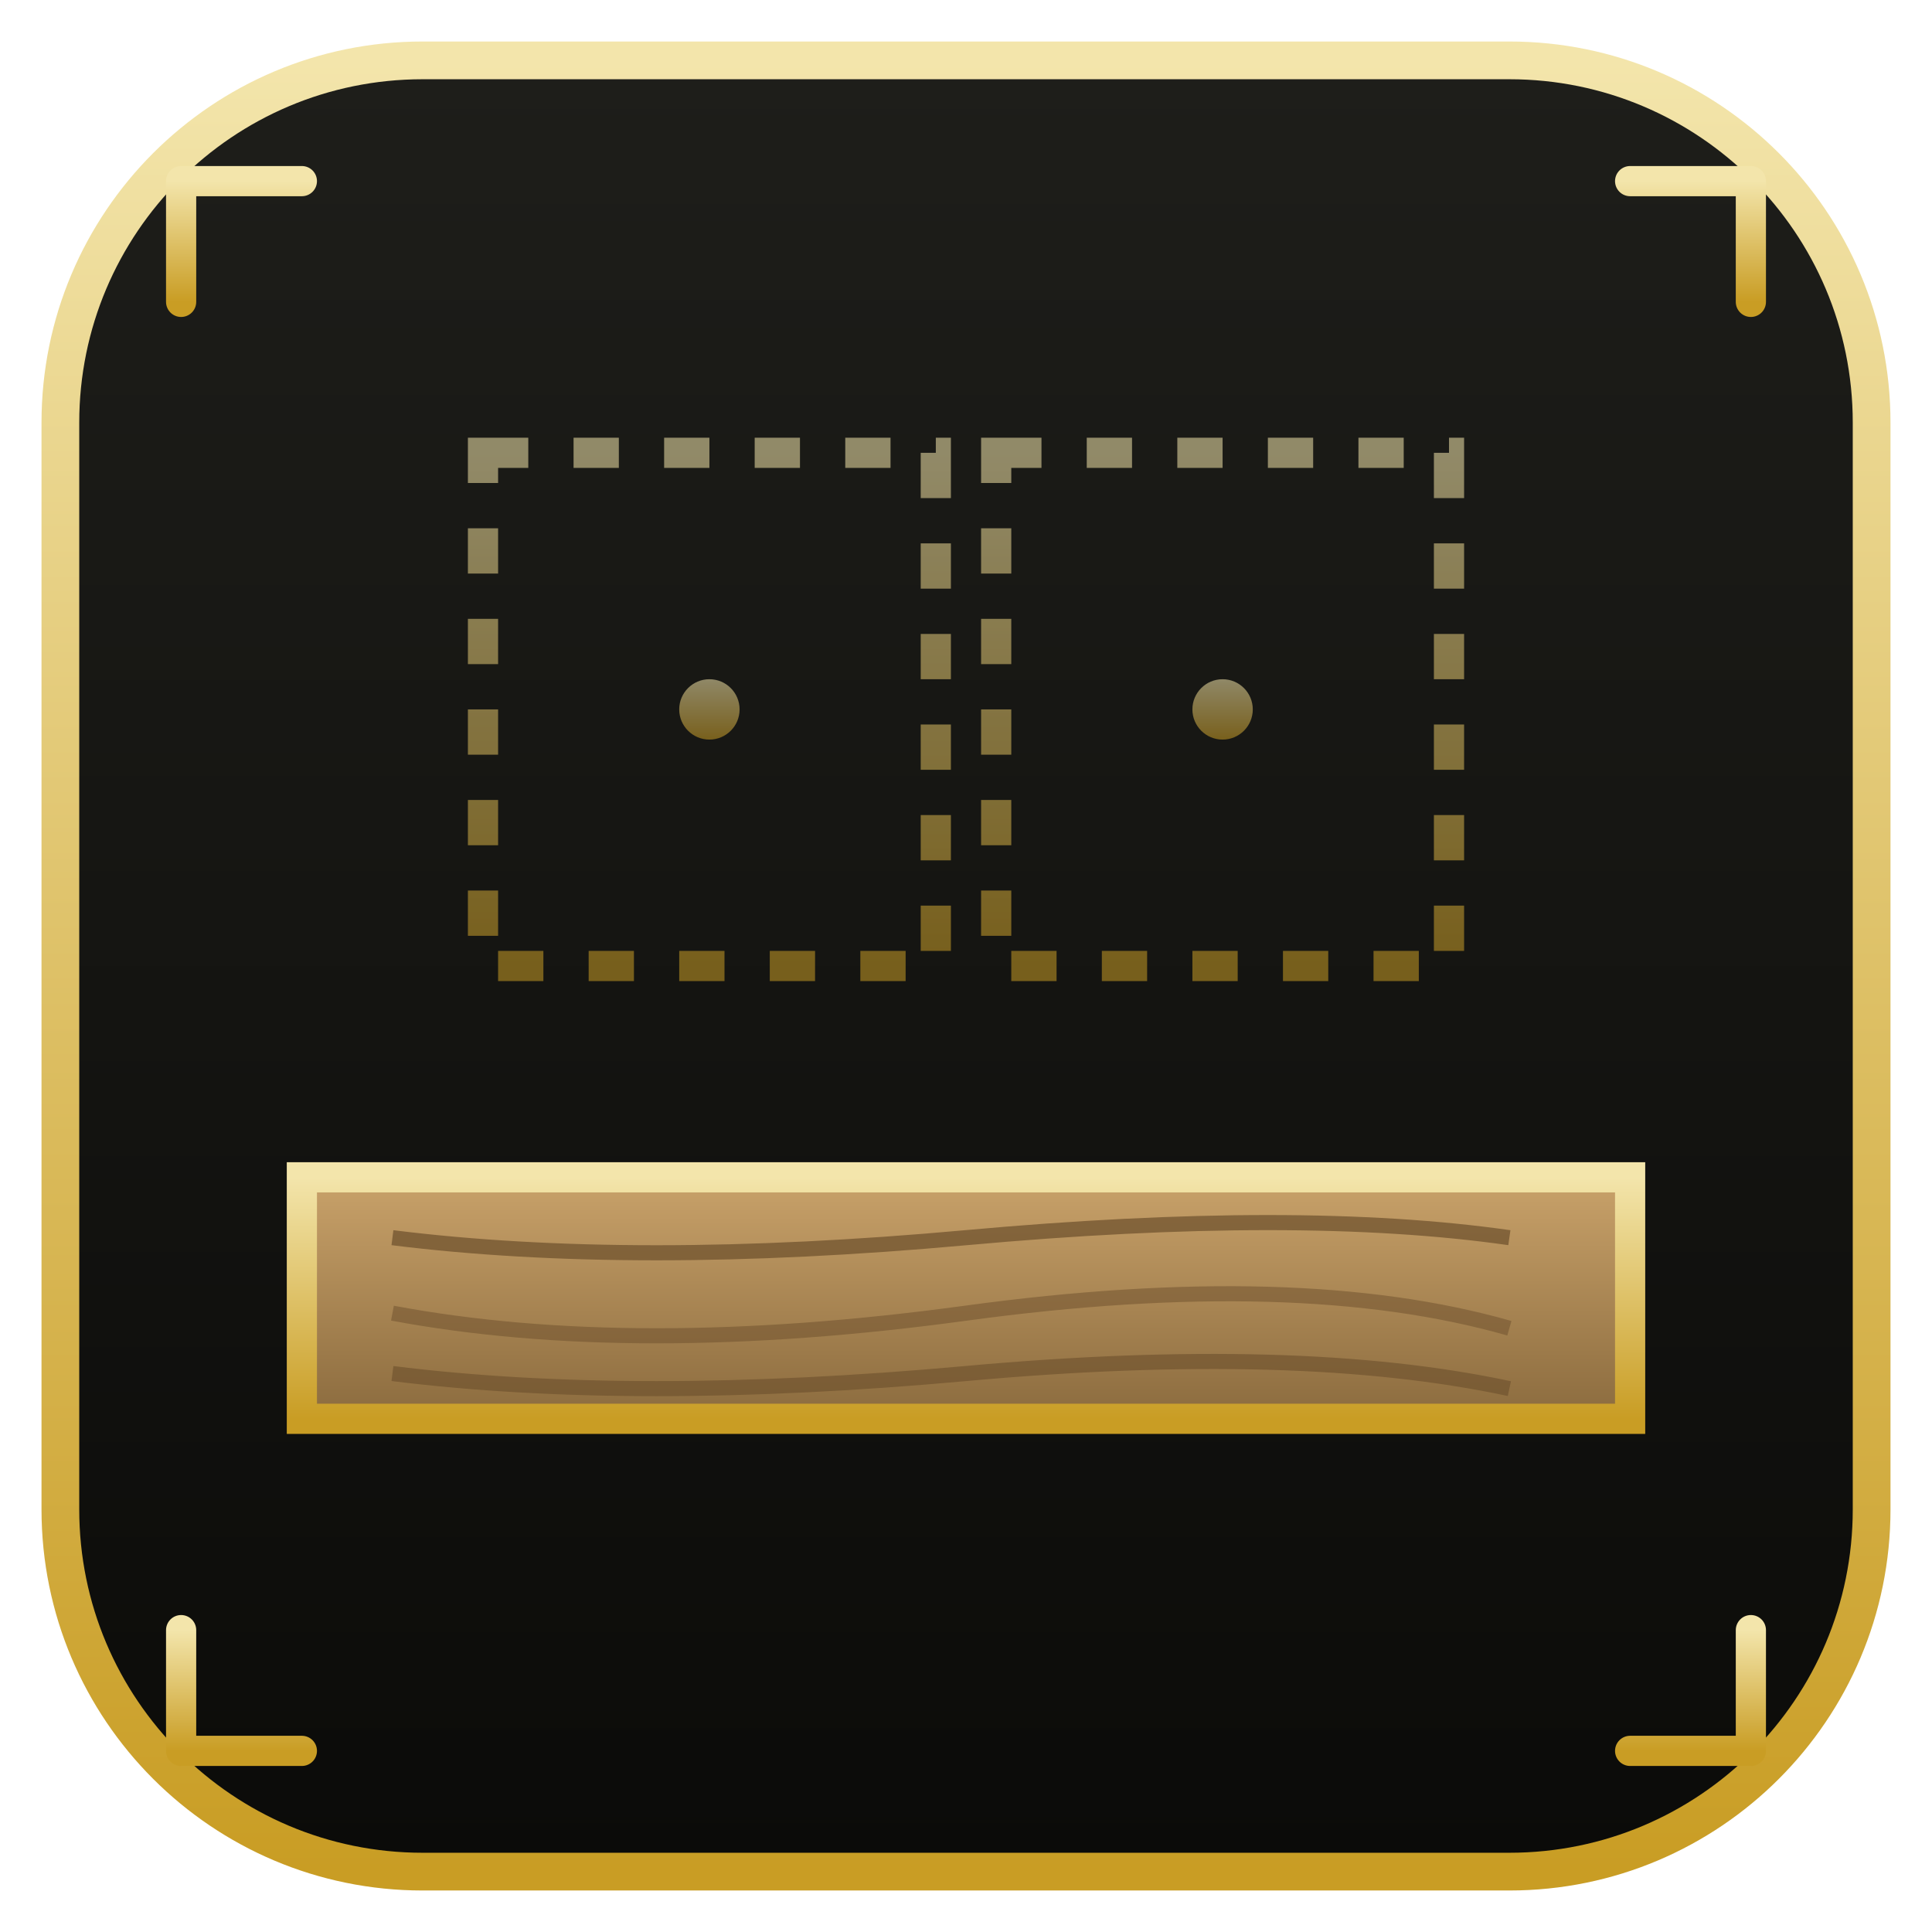
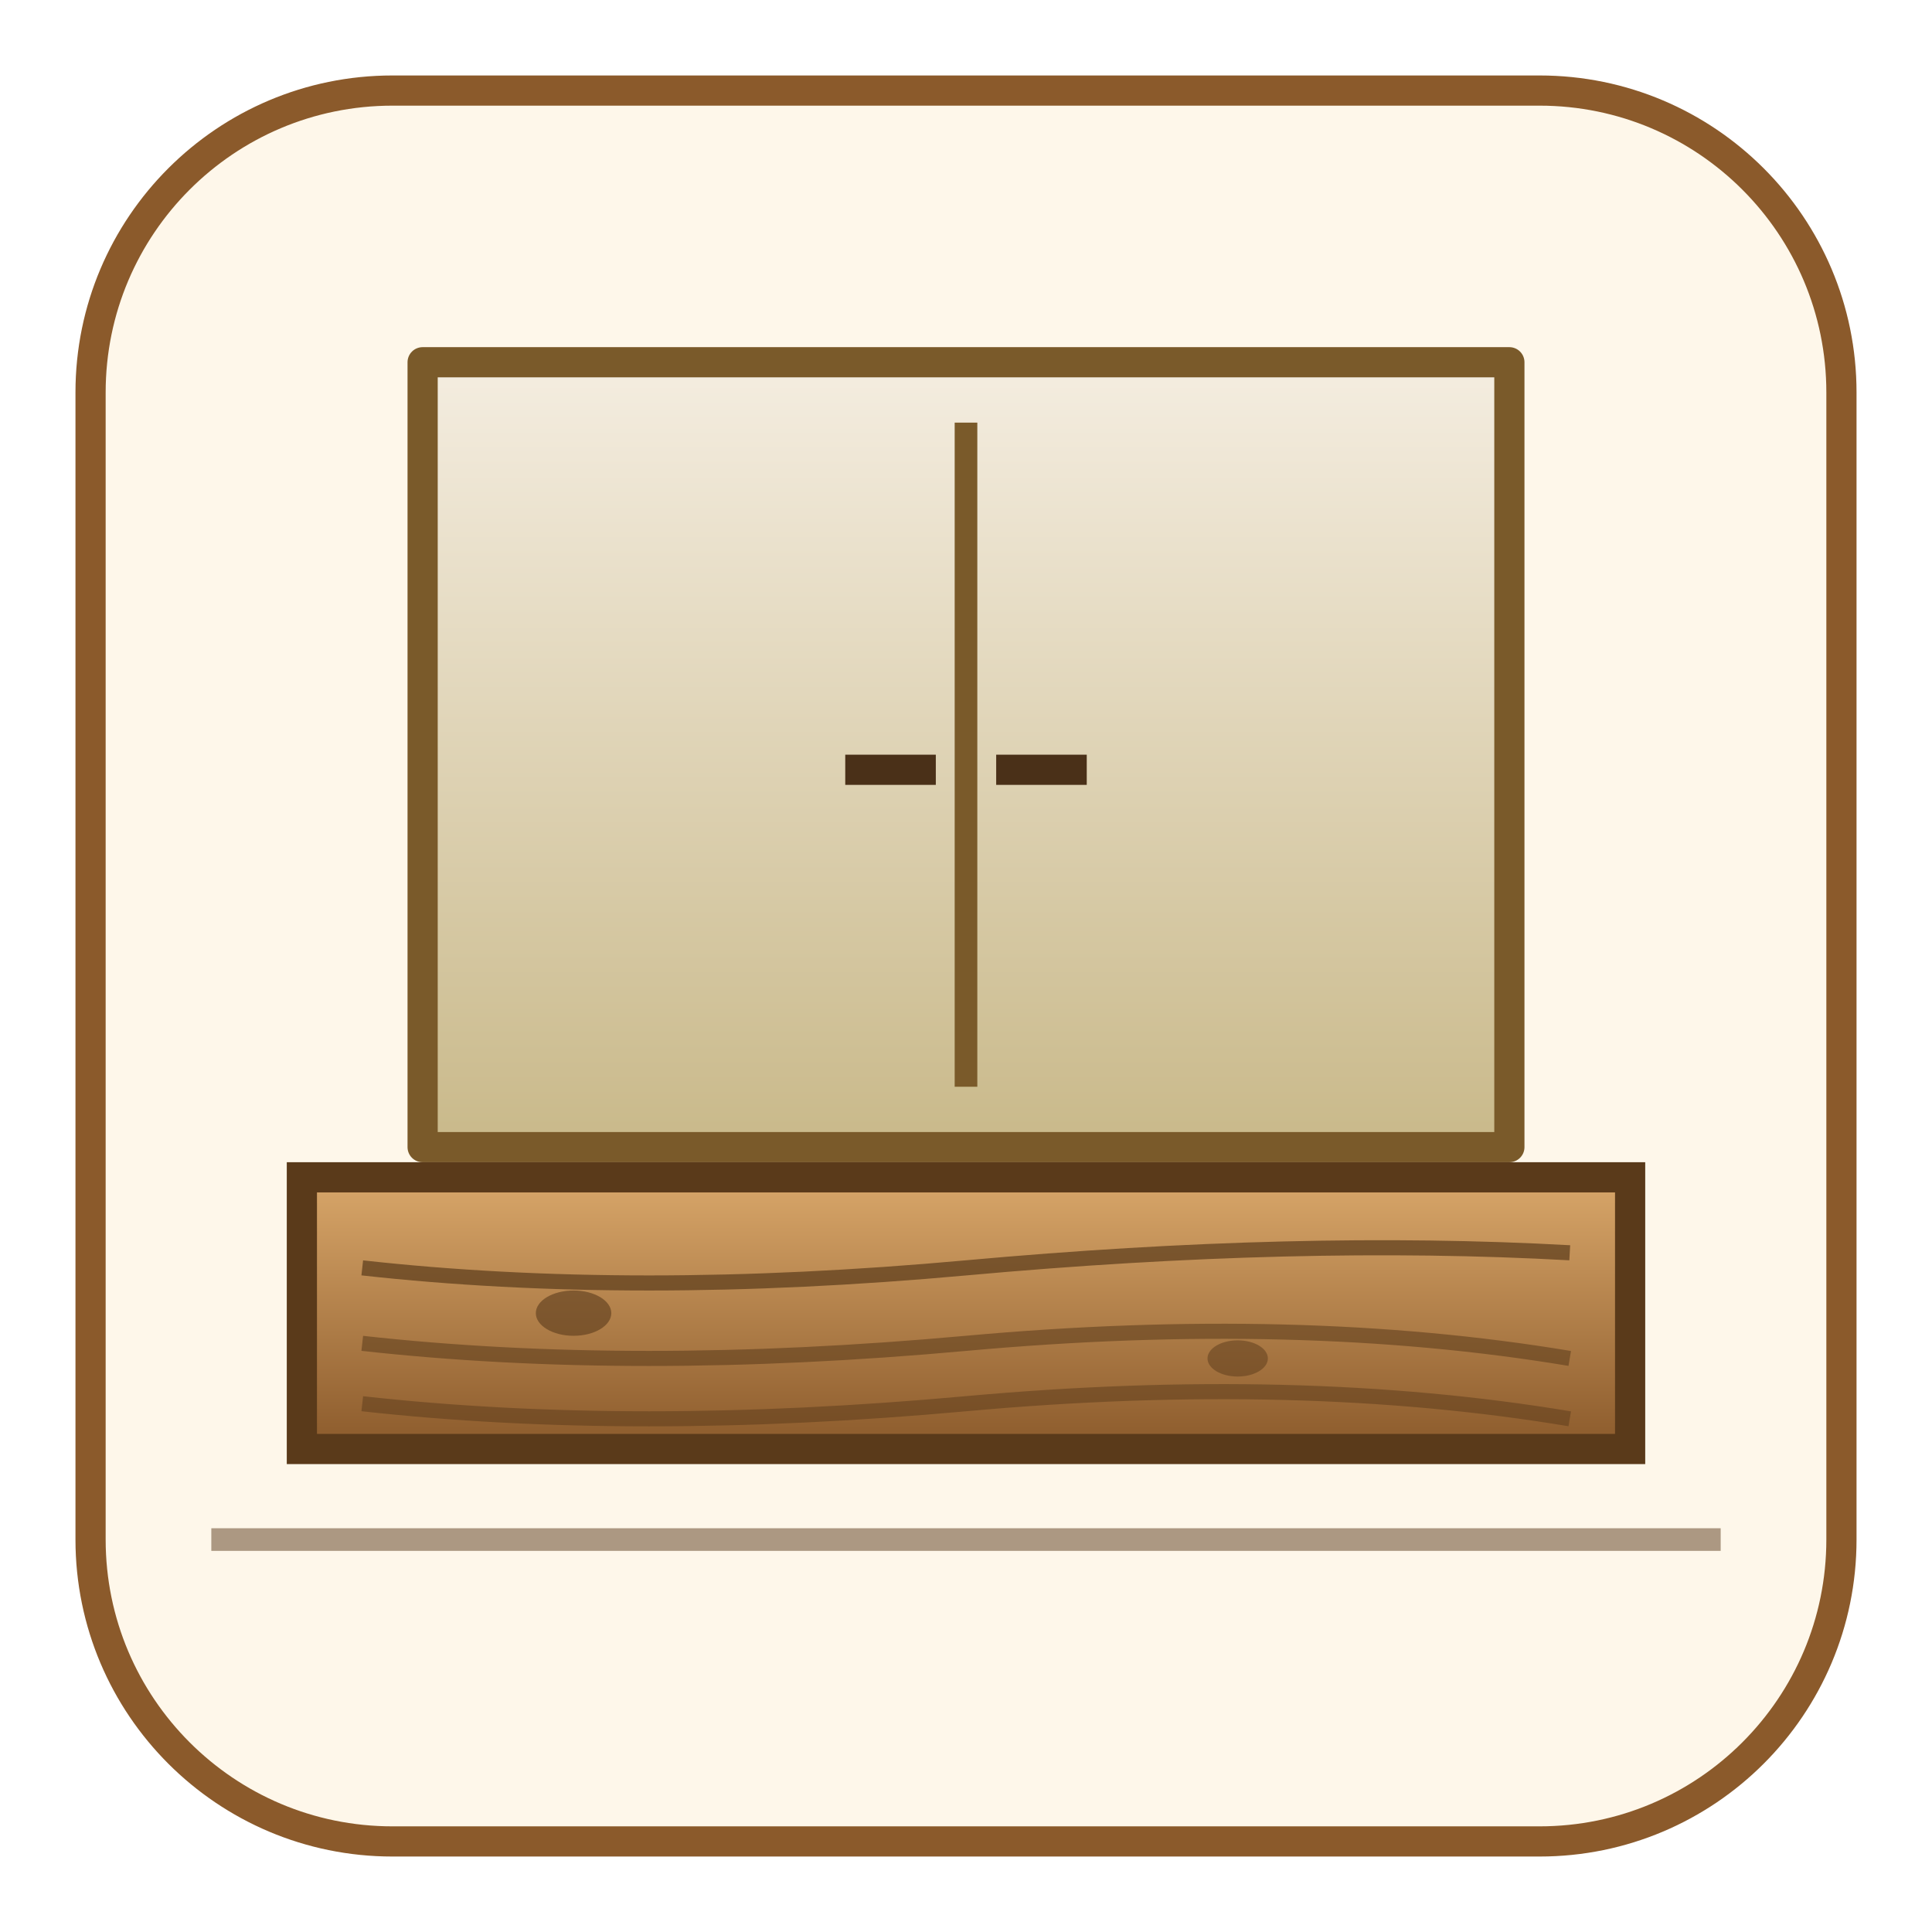
<svg xmlns="http://www.w3.org/2000/svg" viewBox="0 0 128 128" width="128" height="128">
  <defs>
-     <linearGradient id="tmfGold2" x1="0" y1="0" x2="0" y2="1">
-       <stop offset="0%" stop-color="#f3e5ab" />
-       <stop offset="100%" stop-color="#c99d24" />
+     <linearGradient id="cabinet1" x1="0" y1="0" x2="0" y2="1">
+       <stop offset="0%" stop-color="#f4ede0" />
+       <stop offset="100%" stop-color="#c9b98a" />
    </linearGradient>
-     <linearGradient id="tmfDark2" x1="0" y1="0" x2="0" y2="1">
-       <stop offset="0%" stop-color="#1e1e1a" />
-       <stop offset="100%" stop-color="#0b0b09" />
-     </linearGradient>
-     <linearGradient id="wood2" x1="0" y1="0" x2="0" y2="1">
-       <stop offset="0%" stop-color="#c9a26a" />
-       <stop offset="100%" stop-color="#8b6b3e" />
+     <linearGradient id="wood1" x1="0" y1="0" x2="0" y2="1">
+       <stop offset="0%" stop-color="#d9a76a" />
+       <stop offset="100%" stop-color="#8b5a2b" />
    </linearGradient>
  </defs>
-   <rect x="4" y="4" width="120" height="120" rx="24" fill="url(#tmfDark2)" stroke="url(#tmfGold2)" stroke-width="2.5" />
-   <g transform="translate(32 30)" opacity="0.55">
-     <rect x="0" y="0" width="30" height="34" fill="none" stroke="url(#tmfGold2)" stroke-width="2" stroke-dasharray="3 3" />
-     <rect x="34" y="0" width="30" height="34" fill="none" stroke="url(#tmfGold2)" stroke-width="2" stroke-dasharray="3 3" />
-     <circle cx="15" cy="17" r="2" fill="url(#tmfGold2)" />
-     <circle cx="49" cy="17" r="2" fill="url(#tmfGold2)" />
+   <rect x="6" y="6" width="116" height="116" rx="20" fill="#fef7ea" stroke="#8b5a2b" stroke-width="2" />
+   <g transform="translate(28 24)">
+     <rect x="0" y="0" width="72" height="52" fill="url(#cabinet1)" stroke="#7a5a2a" stroke-width="2" stroke-linejoin="round" />
+     <line x1="36" y1="4" x2="36" y2="48" stroke="#7a5a2a" stroke-width="1.5" />
+     <rect x="28" y="26" width="6" height="2" fill="#4a3018" />
+     <rect x="38" y="26" width="6" height="2" fill="#4a3018" />
  </g>
  <g transform="translate(20 78)">
-     <rect x="0" y="0" width="88" height="16" fill="url(#wood2)" stroke="url(#tmfGold2)" stroke-width="2" />
-     <path d="M6 4 Q22 6 44 4 T80 4" stroke="#6b4e2b" stroke-width="1" fill="none" opacity="0.7" />
-     <path d="M6 9 Q22 12 44 9 T80 10" stroke="#6b4e2b" stroke-width="1" fill="none" opacity="0.5" />
-     <path d="M6 13 Q22 15 44 13 T80 14" stroke="#6b4e2b" stroke-width="1" fill="none" opacity="0.6" />
+     <rect x="0" y="0" width="88" height="18" fill="url(#wood1)" stroke="#5a3a1a" stroke-width="2" />
+     <path d="M4 6 Q22 8 44 6 T84 5" stroke="#5a3a1a" stroke-width="1" fill="none" opacity="0.7" />
+     <path d="M4 11 Q22 13 44 11 T84 12" stroke="#5a3a1a" stroke-width="1" fill="none" opacity="0.55" />
+     <path d="M4 15 Q22 17 44 15 T84 16" stroke="#5a3a1a" stroke-width="1" fill="none" opacity="0.5" />
+     <ellipse cx="18" cy="9" rx="2.5" ry="1.5" fill="#5a3a1a" opacity="0.6" />
+     <ellipse cx="62" cy="12" rx="2" ry="1.2" fill="#5a3a1a" opacity="0.5" />
  </g>
-   <line x1="14" y1="102" x2="114" y2="102" stroke="url(#tmfGold2)" stroke-width="1.5" opacity="0.5" />
-   <path d="M12 12 L20 12 M12 12 L12 20" stroke="url(#tmfGold2)" stroke-width="2" stroke-linecap="round" />
-   <path d="M116 12 L108 12 M116 12 L116 20" stroke="url(#tmfGold2)" stroke-width="2" stroke-linecap="round" />
-   <path d="M12 116 L20 116 M12 116 L12 108" stroke="url(#tmfGold2)" stroke-width="2" stroke-linecap="round" />
-   <path d="M116 116 L108 116 M116 116 L116 108" stroke="url(#tmfGold2)" stroke-width="2" stroke-linecap="round" />
+   <line x1="14" y1="102" x2="114" y2="102" stroke="#5a3a1a" stroke-width="1.5" opacity="0.5" />
</svg>
